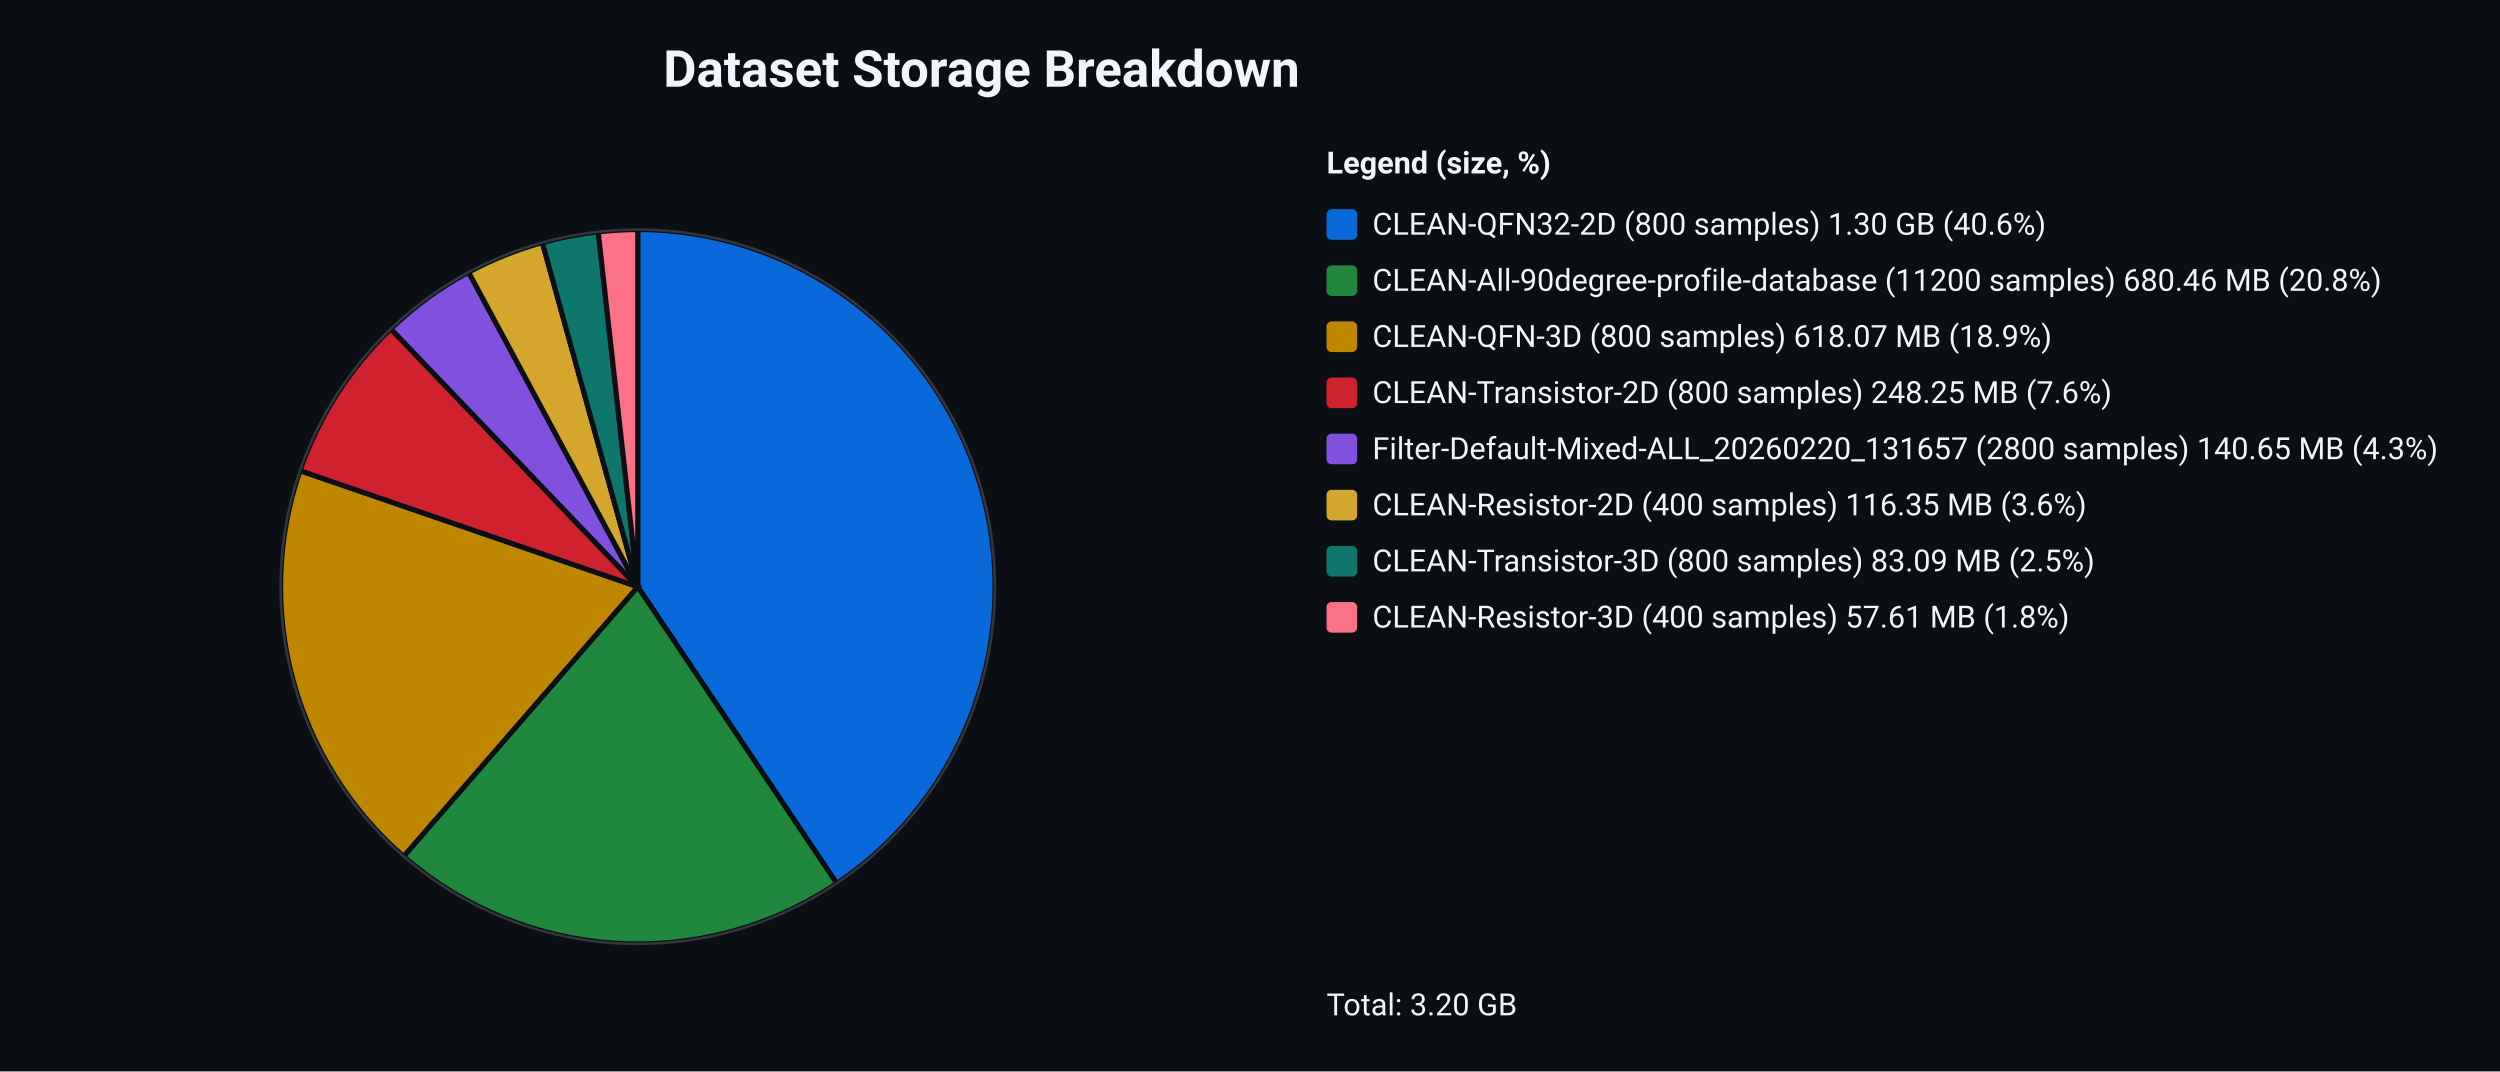
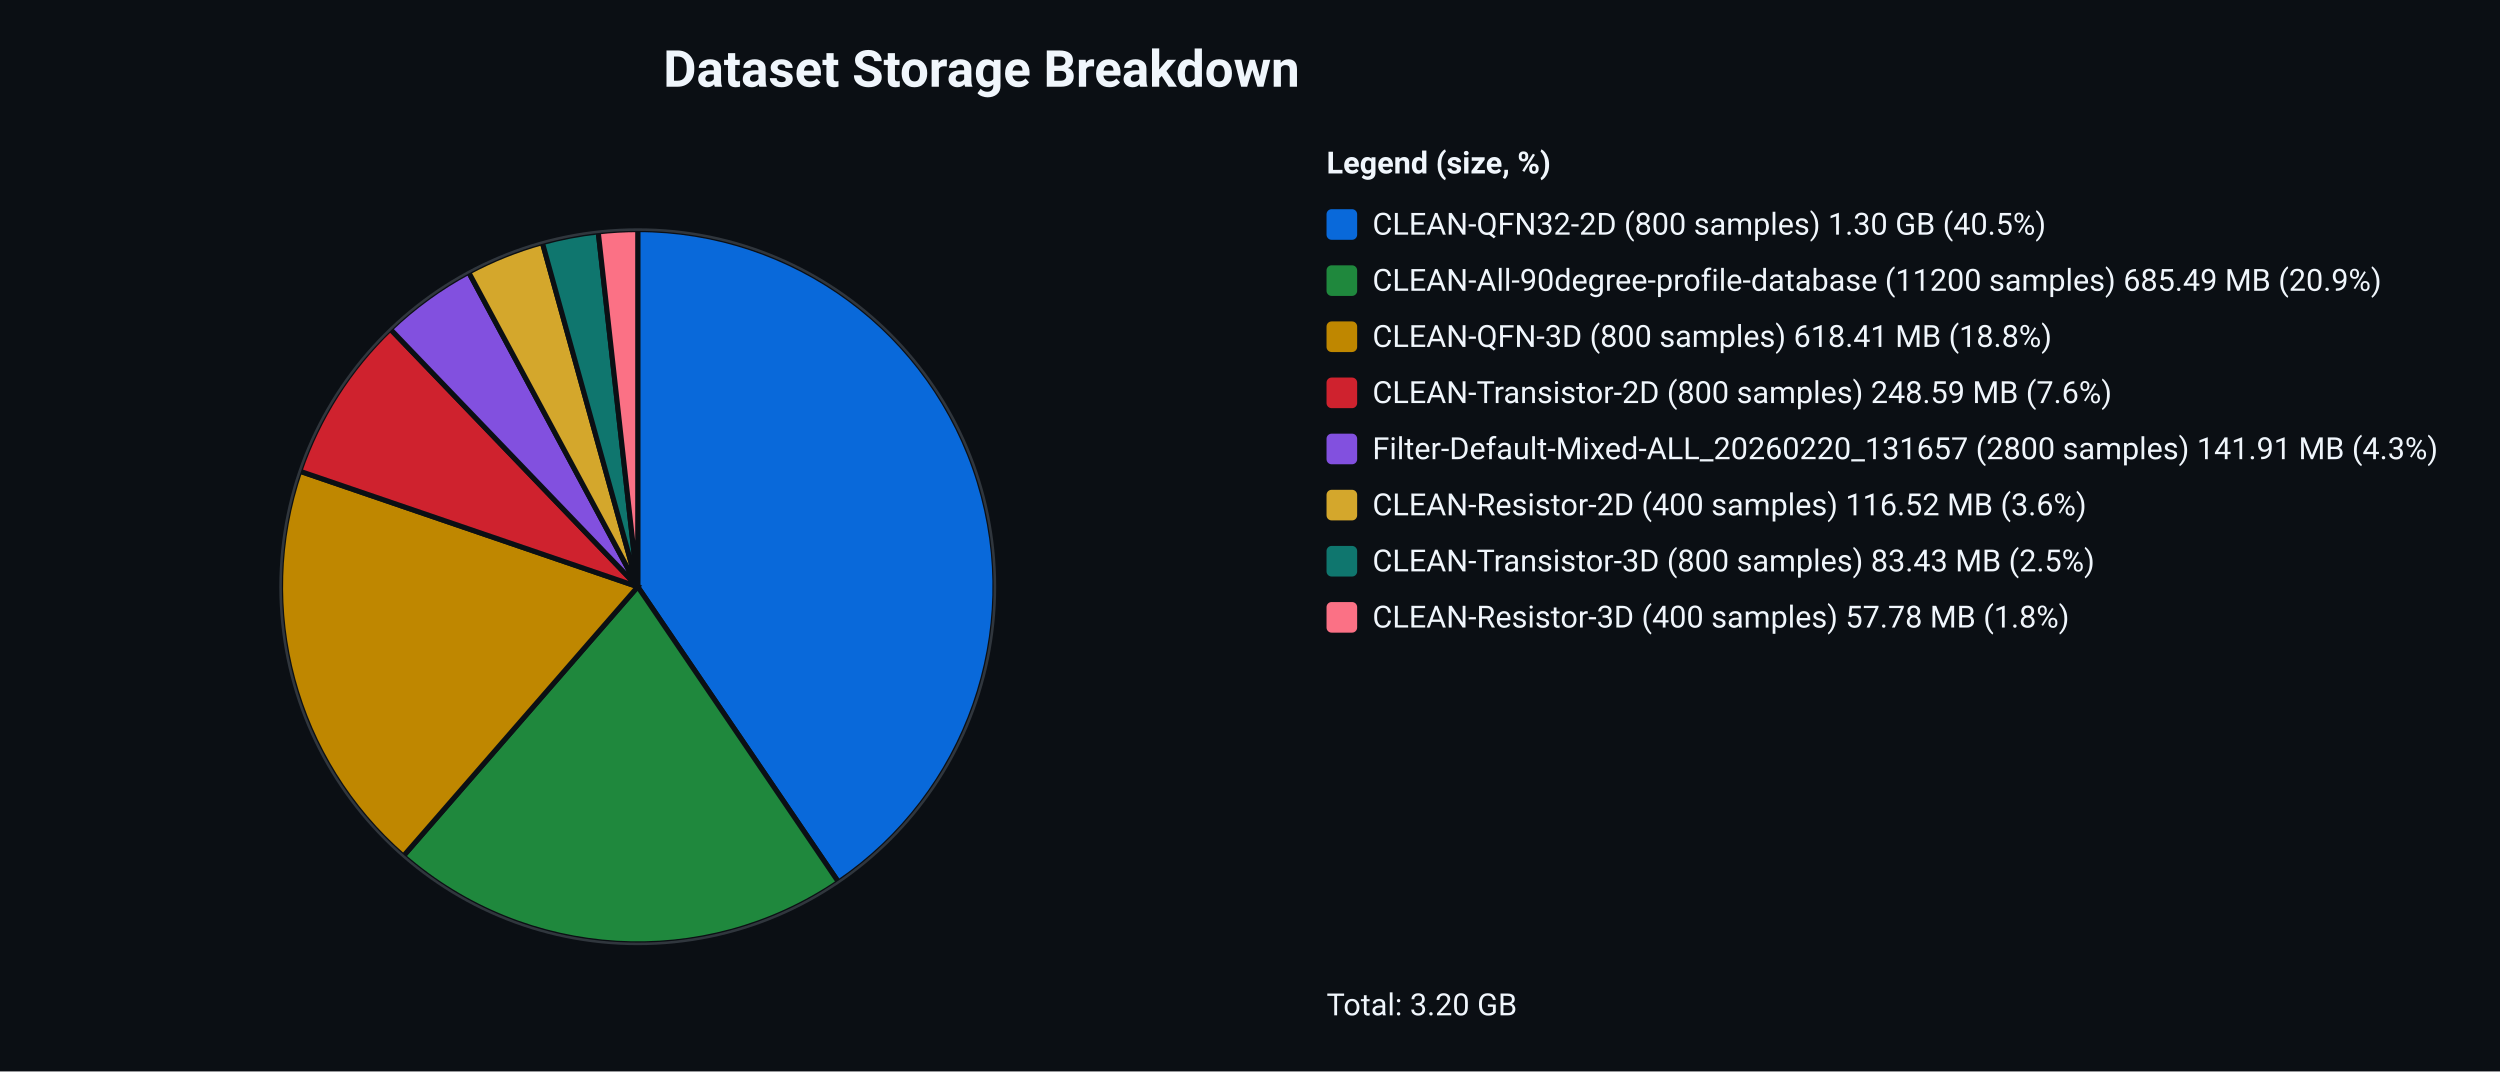
<svg xmlns="http://www.w3.org/2000/svg" width="980" height="420" viewBox="0 0 980 420">
  <rect x="0" y="0" width="980" height="420" fill="#0b0f14" />
  <text x="260" y="34" font-family="ui-sans-serif, system-ui, -apple-system, Segoe UI, Roboto, Arial" font-size="20" font-weight="700" fill="#f0f6fc">Dataset Storage Breakdown</text>
-   <path d="M 250.0 230.0 L 250.0 90.0 A 140.0 140.0 0 0 1 328.0 346.3 Z" fill="#0969da" stroke="#0b0f14" stroke-width="2" />
-   <path d="M 250.0 230.0 L 328.0 346.3 A 140.0 140.0 0 0 1 158.2 335.7 Z" fill="#1f883d" stroke="#0b0f14" stroke-width="2" />
-   <path d="M 250.0 230.0 L 158.2 335.7 A 140.0 140.0 0 0 1 117.6 184.5 Z" fill="#bf8700" stroke="#0b0f14" stroke-width="2" />
-   <path d="M 250.0 230.0 L 117.6 184.5 A 140.0 140.0 0 0 1 153.2 128.9 Z" fill="#cf222e" stroke="#0b0f14" stroke-width="2" />
-   <path d="M 250.0 230.0 L 153.2 128.9 A 140.0 140.0 0 0 1 183.7 106.7 Z" fill="#8250df" stroke="#0b0f14" stroke-width="2" />
+   <path d="M 250.0 230.0 L 250.0 90.0 A 140.0 140.0 0 0 1 328.7 345.8 Z" fill="#0969da" stroke="#0b0f14" stroke-width="2" />
+   <path d="M 250.0 230.0 L 328.7 345.8 A 140.0 140.0 0 0 1 158.1 335.6 Z" fill="#1f883d" stroke="#0b0f14" stroke-width="2" />
+   <path d="M 250.0 230.0 L 158.1 335.6 A 140.0 140.0 0 0 1 117.5 184.7 Z" fill="#bf8700" stroke="#0b0f14" stroke-width="2" />
+   <path d="M 250.0 230.0 L 117.5 184.7 A 140.0 140.0 0 0 1 153.0 129.0 Z" fill="#cf222e" stroke="#0b0f14" stroke-width="2" />
+   <path d="M 250.0 230.0 L 153.0 129.0 A 140.0 140.0 0 0 1 183.7 106.7 Z" fill="#8250df" stroke="#0b0f14" stroke-width="2" />
  <path d="M 250.0 230.0 L 183.7 106.7 A 140.0 140.0 0 0 1 212.6 95.1 Z" fill="#d4a72c" stroke="#0b0f14" stroke-width="2" />
  <path d="M 250.0 230.0 L 212.6 95.1 A 140.0 140.0 0 0 1 234.5 90.9 Z" fill="#0f766e" stroke="#0b0f14" stroke-width="2" />
  <path d="M 250.0 230.0 L 234.5 90.9 A 140.0 140.0 0 0 1 250.0 90.0 Z" fill="#fb7185" stroke="#0b0f14" stroke-width="2" />
  <circle cx="250.0" cy="230.0" r="140.0" fill="none" stroke="#30363d" stroke-width="1" />
  <text x="520.0" y="68.0" font-family="ui-sans-serif, system-ui, -apple-system, Segoe UI, Roboto, Arial" font-size="12" font-weight="700" fill="#f0f6fc">Legend (size, %)</text>
  <rect x="520.0" y="82.0" width="12" height="12" rx="2" fill="#0969da" />
-   <text x="538.0" y="92.0" font-family="ui-sans-serif, system-ui, -apple-system, Segoe UI, Roboto, Arial" font-size="12" fill="#f0f6fc">CLEAN-QFN32-2D (800 samples)  1.30 GB  (40.6%)</text>
+   <text x="538.0" y="92.0" font-family="ui-sans-serif, system-ui, -apple-system, Segoe UI, Roboto, Arial" font-size="12" fill="#f0f6fc">CLEAN-QFN32-2D (800 samples)  1.30 GB  (40.5%)</text>
  <rect x="520.0" y="104.0" width="12" height="12" rx="2" fill="#1f883d" />
-   <text x="538.0" y="114.0" font-family="ui-sans-serif, system-ui, -apple-system, Segoe UI, Roboto, Arial" font-size="12" fill="#f0f6fc">CLEAN-All-90degree-profile-database (11200 samples)  680.46 MB  (20.8%)</text>
+   <text x="538.0" y="114.0" font-family="ui-sans-serif, system-ui, -apple-system, Segoe UI, Roboto, Arial" font-size="12" fill="#f0f6fc">CLEAN-All-90degree-profile-database (11200 samples)  685.49 MB  (20.9%)</text>
  <rect x="520.0" y="126.0" width="12" height="12" rx="2" fill="#bf8700" />
-   <text x="538.0" y="136.0" font-family="ui-sans-serif, system-ui, -apple-system, Segoe UI, Roboto, Arial" font-size="12" fill="#f0f6fc">CLEAN-QFN-3D (800 samples)  618.07 MB  (18.9%)</text>
+   <text x="538.0" y="136.0" font-family="ui-sans-serif, system-ui, -apple-system, Segoe UI, Roboto, Arial" font-size="12" fill="#f0f6fc">CLEAN-QFN-3D (800 samples)  618.41 MB  (18.8%)</text>
  <rect x="520.0" y="148.0" width="12" height="12" rx="2" fill="#cf222e" />
-   <text x="538.0" y="158.0" font-family="ui-sans-serif, system-ui, -apple-system, Segoe UI, Roboto, Arial" font-size="12" fill="#f0f6fc">CLEAN-Transistor-2D (800 samples)  248.25 MB  (7.6%)</text>
+   <text x="538.0" y="158.0" font-family="ui-sans-serif, system-ui, -apple-system, Segoe UI, Roboto, Arial" font-size="12" fill="#f0f6fc">CLEAN-Transistor-2D (800 samples)  248.59 MB  (7.6%)</text>
  <rect x="520.0" y="170.0" width="12" height="12" rx="2" fill="#8250df" />
-   <text x="538.0" y="180.0" font-family="ui-sans-serif, system-ui, -apple-system, Segoe UI, Roboto, Arial" font-size="12" fill="#f0f6fc">Filter-Default-Mixed-ALL_20260220_131657 (2800 samples)  140.65 MB  (4.3%)</text>
+   <text x="538.0" y="180.0" font-family="ui-sans-serif, system-ui, -apple-system, Segoe UI, Roboto, Arial" font-size="12" fill="#f0f6fc">Filter-Default-Mixed-ALL_20260220_131657 (2800 samples)  141.91 MB  (4.3%)</text>
  <rect x="520.0" y="192.0" width="12" height="12" rx="2" fill="#d4a72c" />
-   <text x="538.0" y="202.0" font-family="ui-sans-serif, system-ui, -apple-system, Segoe UI, Roboto, Arial" font-size="12" fill="#f0f6fc">CLEAN-Resistor-2D (400 samples)  116.35 MB  (3.6%)</text>
+   <text x="538.0" y="202.0" font-family="ui-sans-serif, system-ui, -apple-system, Segoe UI, Roboto, Arial" font-size="12" fill="#f0f6fc">CLEAN-Resistor-2D (400 samples)  116.52 MB  (3.6%)</text>
  <rect x="520.0" y="214.0" width="12" height="12" rx="2" fill="#0f766e" />
-   <text x="538.0" y="224.0" font-family="ui-sans-serif, system-ui, -apple-system, Segoe UI, Roboto, Arial" font-size="12" fill="#f0f6fc">CLEAN-Transistor-3D (800 samples)  83.09 MB  (2.5%)</text>
+   <text x="538.0" y="224.0" font-family="ui-sans-serif, system-ui, -apple-system, Segoe UI, Roboto, Arial" font-size="12" fill="#f0f6fc">CLEAN-Transistor-3D (800 samples)  83.43 MB  (2.5%)</text>
  <rect x="520.0" y="236.0" width="12" height="12" rx="2" fill="#fb7185" />
-   <text x="538.0" y="246.0" font-family="ui-sans-serif, system-ui, -apple-system, Segoe UI, Roboto, Arial" font-size="12" fill="#f0f6fc">CLEAN-Resistor-3D (400 samples)  57.61 MB  (1.8%)</text>
+   <text x="538.0" y="246.0" font-family="ui-sans-serif, system-ui, -apple-system, Segoe UI, Roboto, Arial" font-size="12" fill="#f0f6fc">CLEAN-Resistor-3D (400 samples)  57.78 MB  (1.8%)</text>
  <text x="520.0" y="398" font-family="ui-sans-serif, system-ui, -apple-system, Segoe UI, Roboto, Arial" font-size="12" fill="#f0f6fc">Total: 3.20 GB</text>
</svg>
